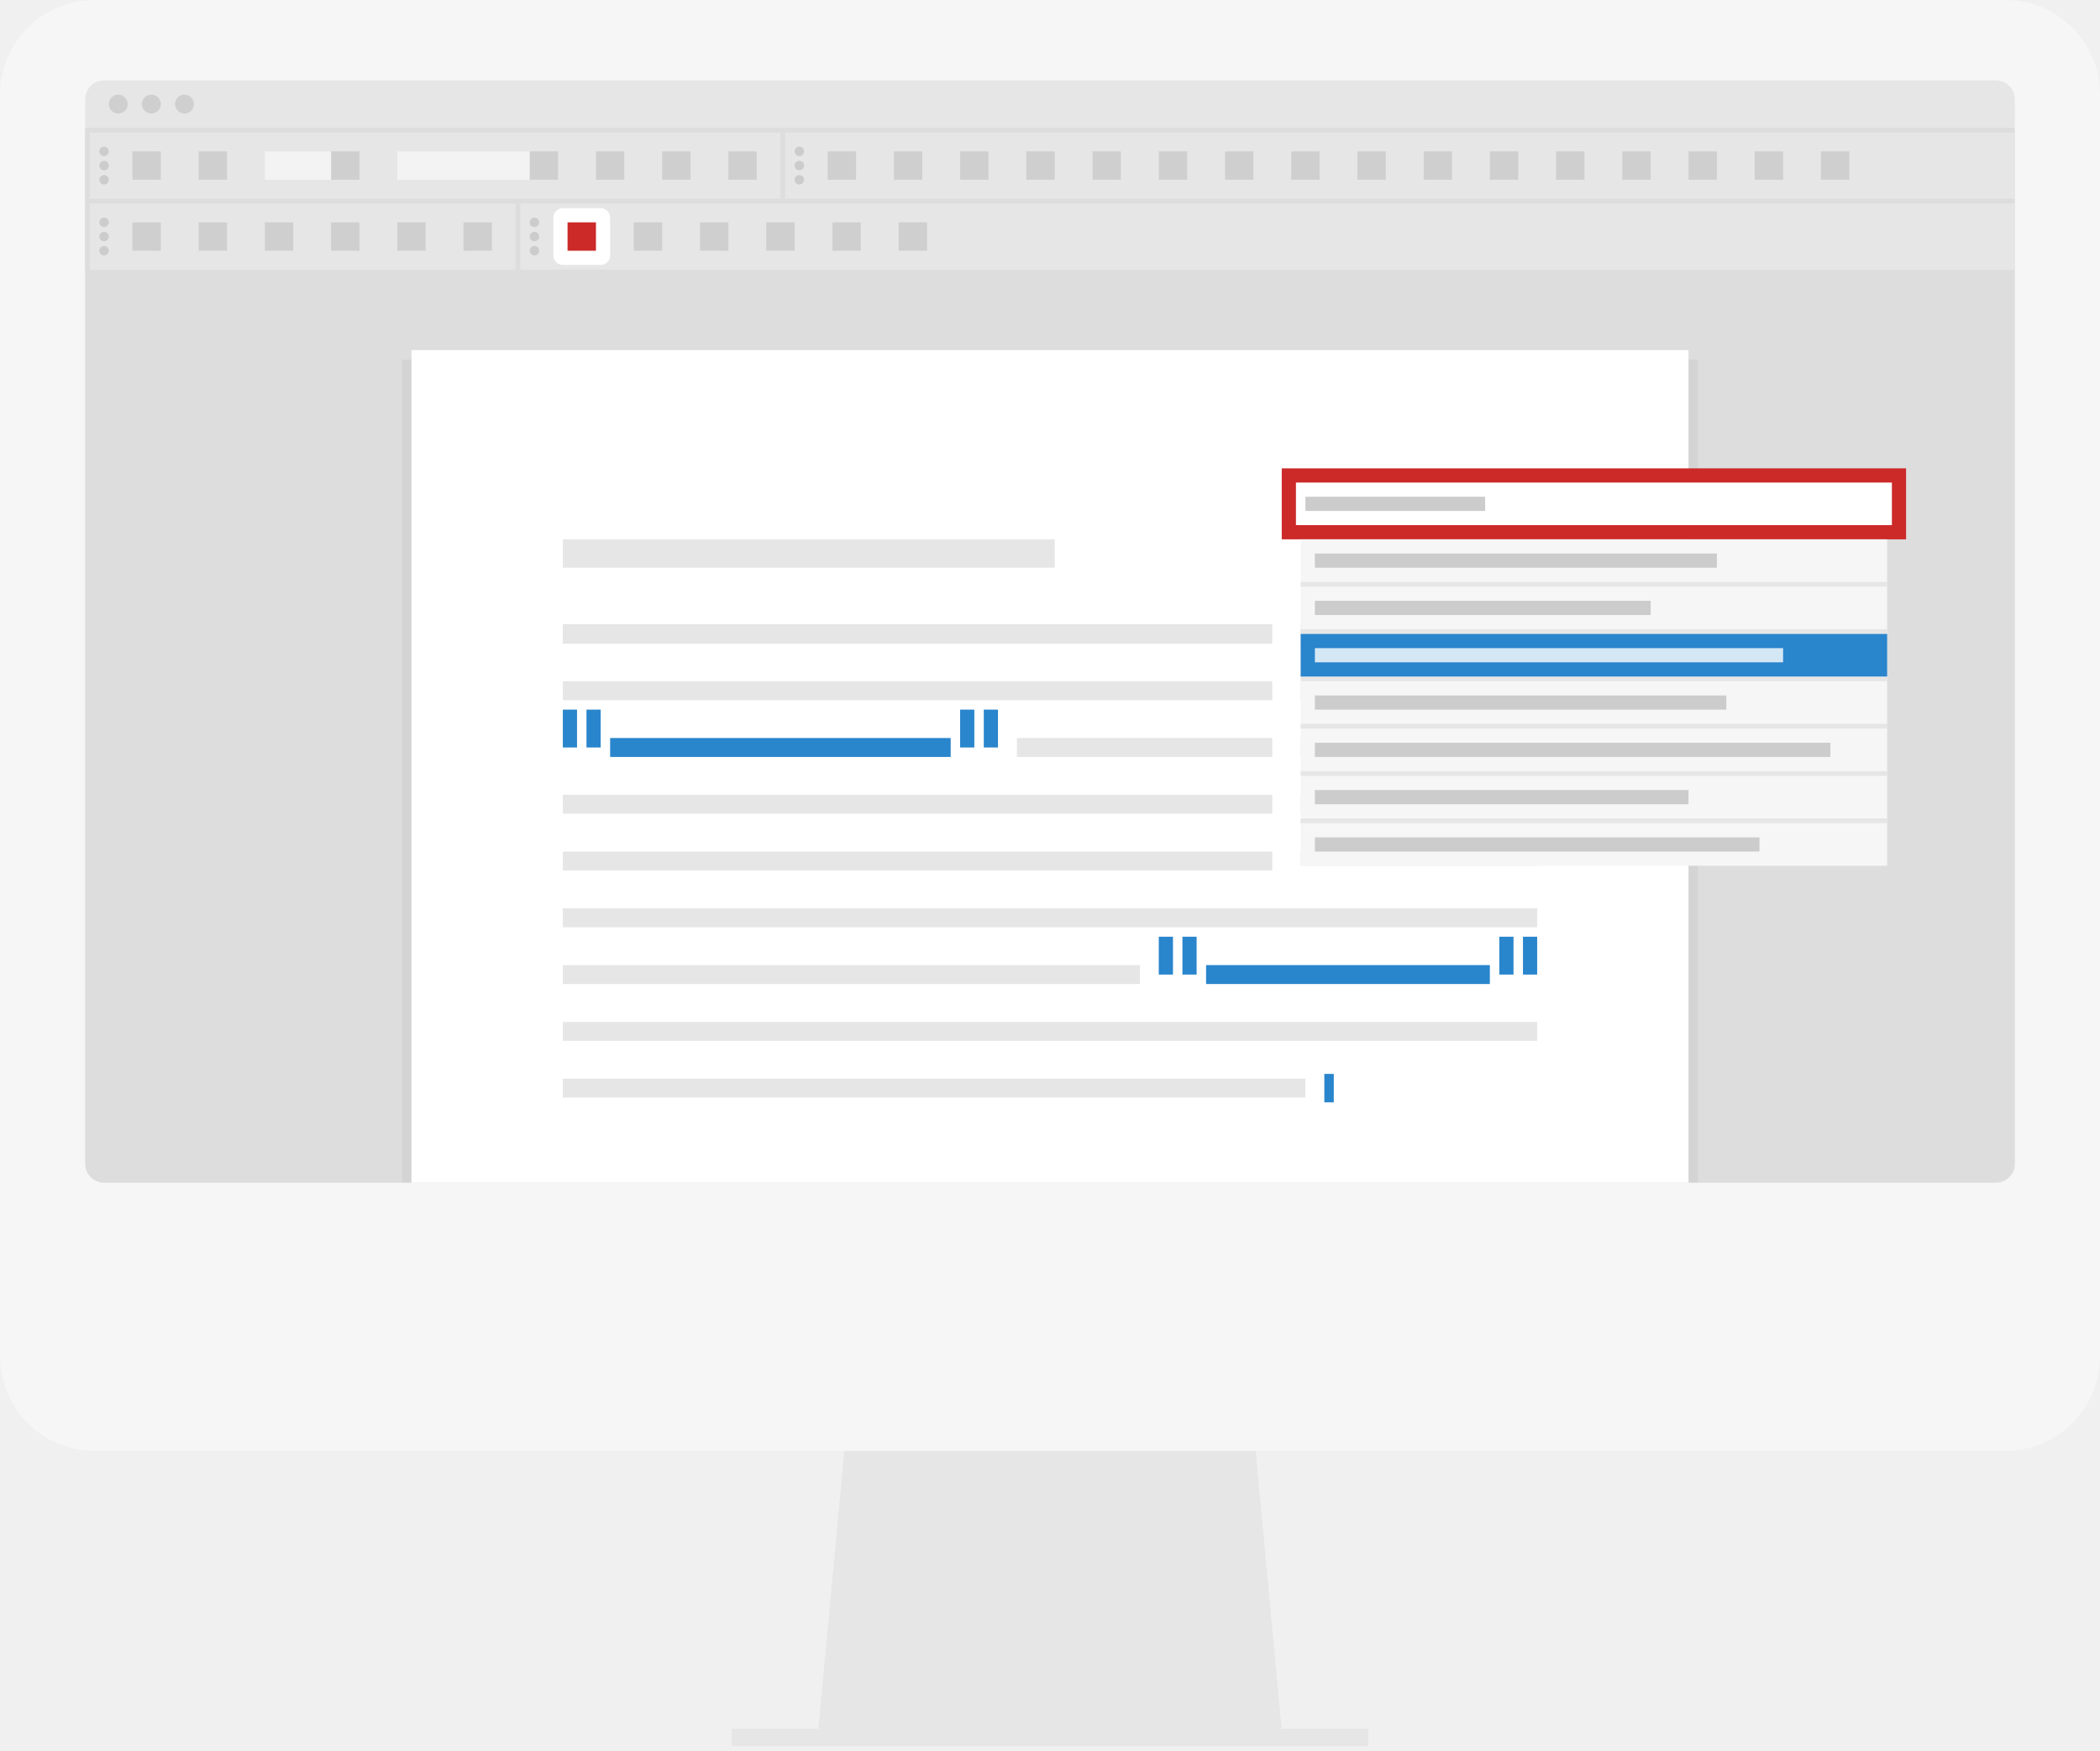
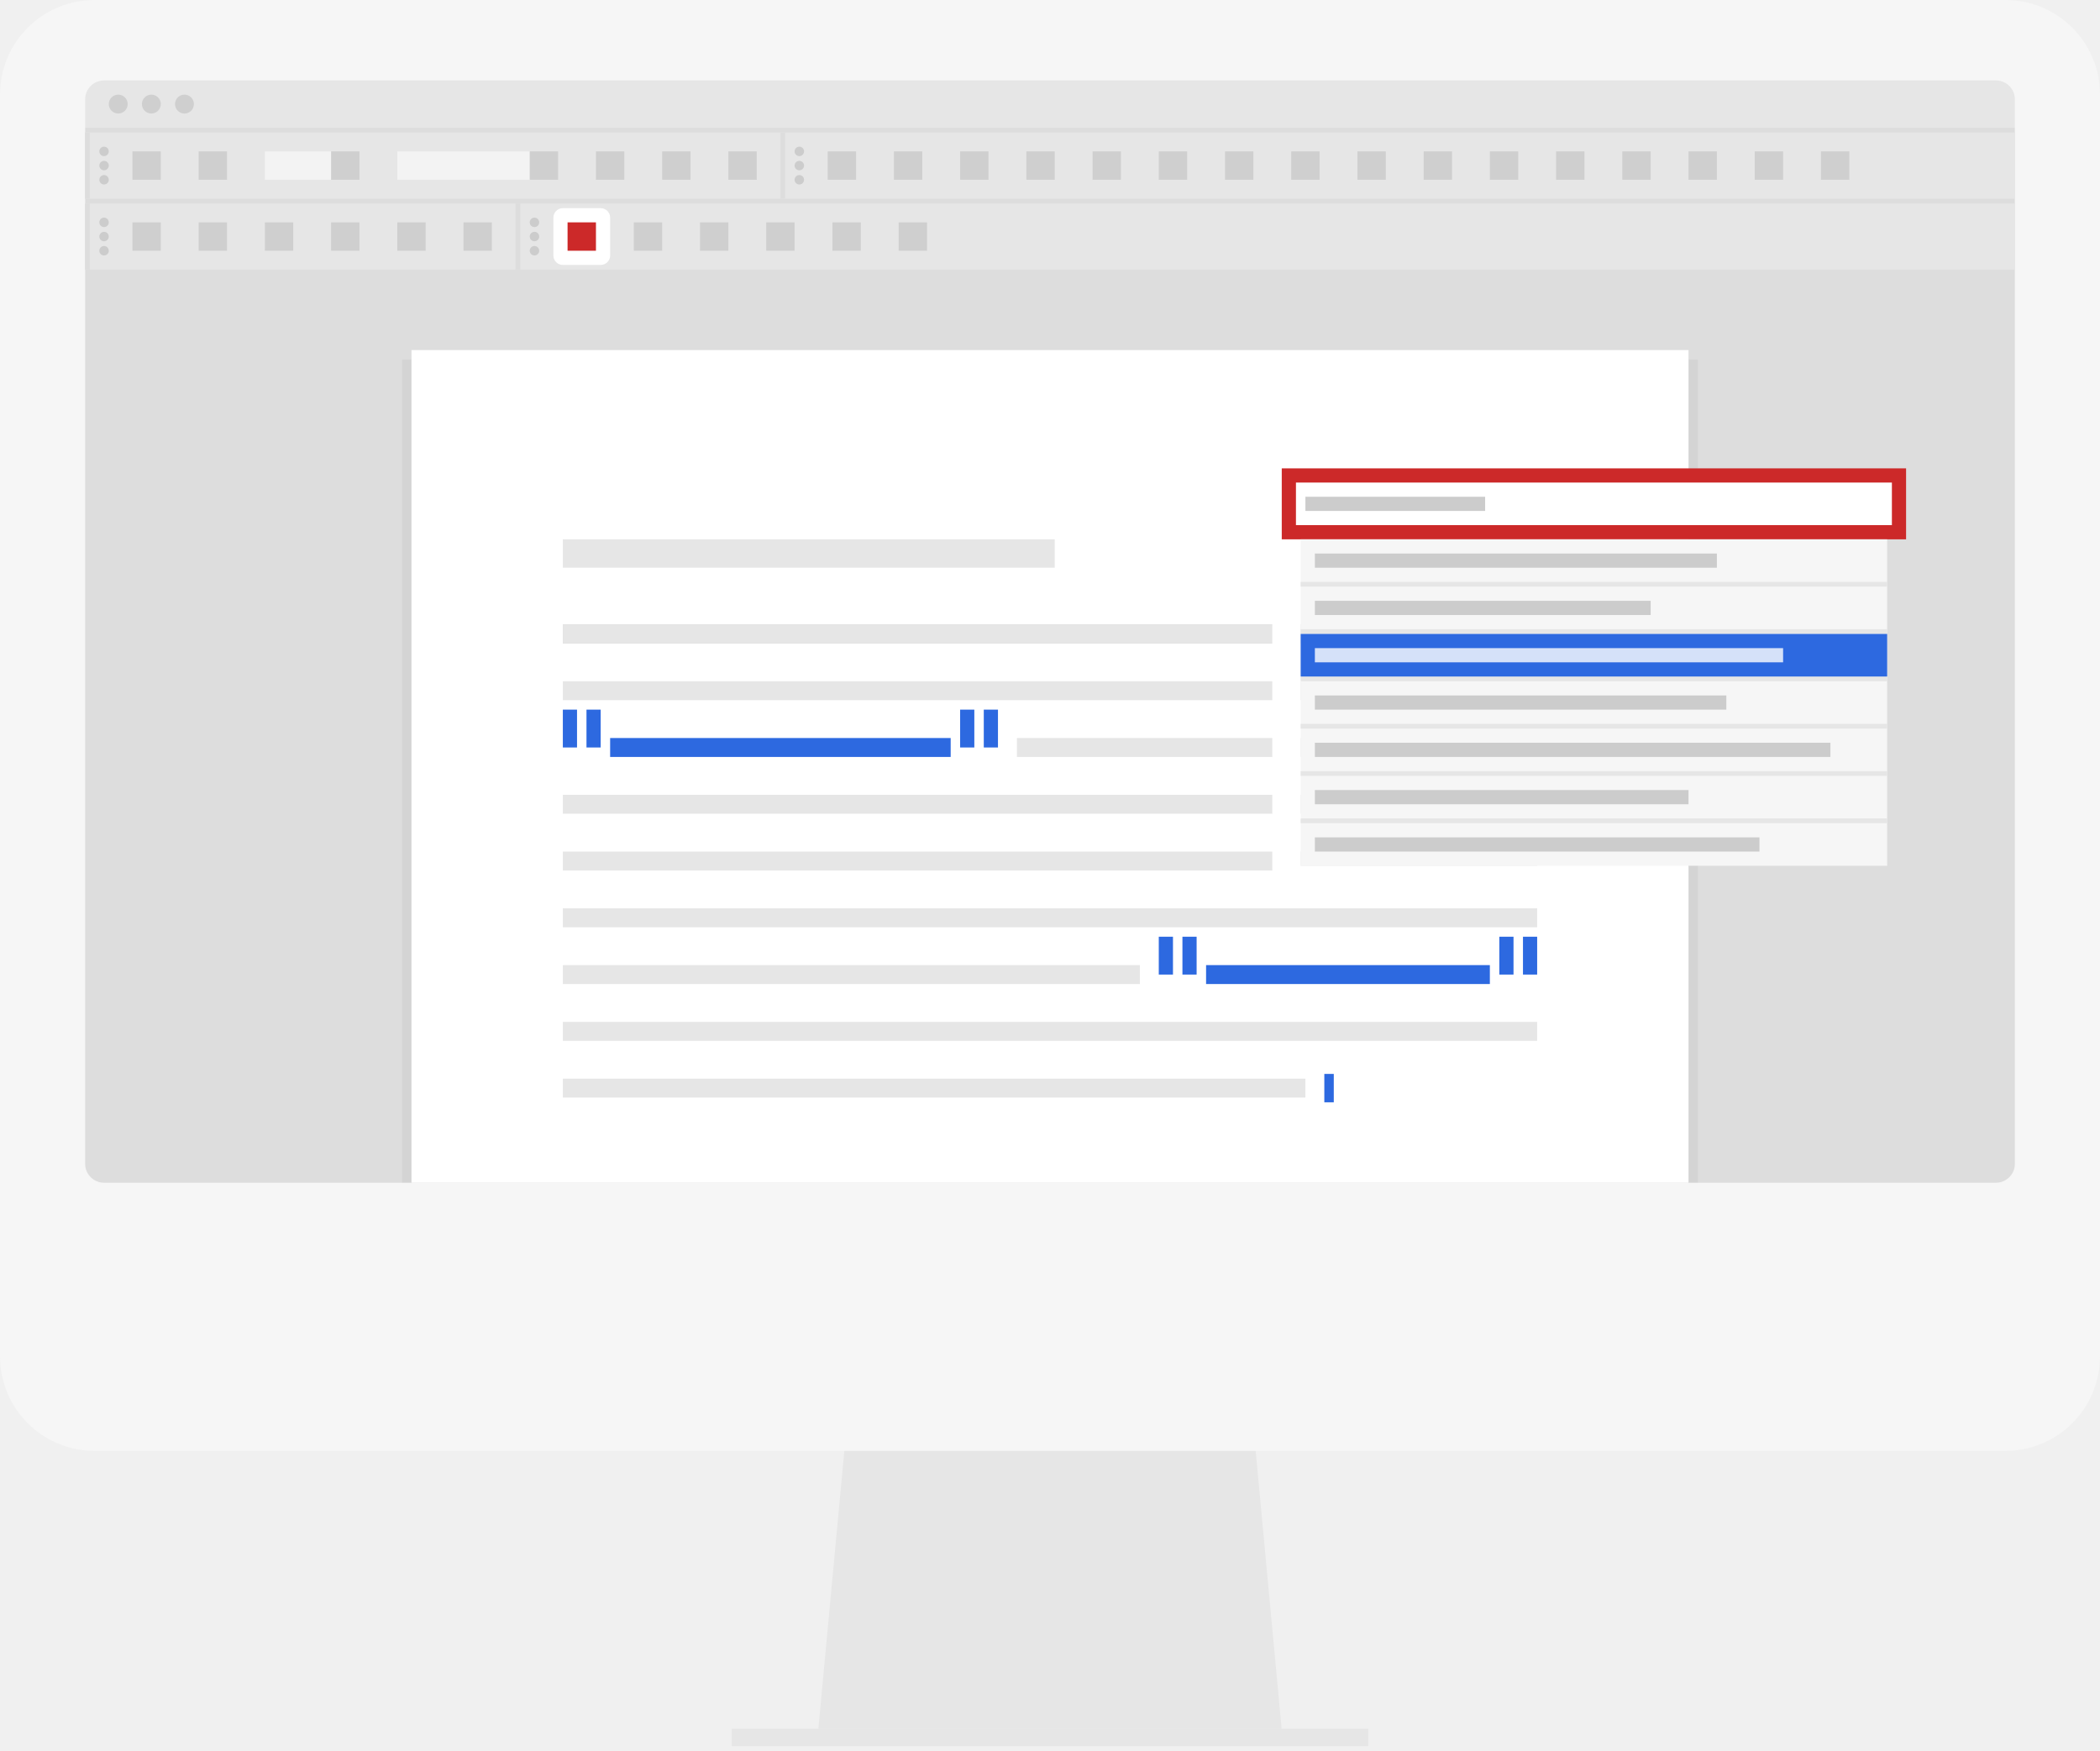
<svg xmlns="http://www.w3.org/2000/svg" width="444" height="370" viewBox="0 0 444 370">
  <g style="isolation: isolate">
    <g>
      <rect width="444" height="306.68" rx="20" ry="20" fill="#f6f6f6" />
      <polygon points="270.977 365.418 173.023 365.418 178.515 306.68 265.485 306.68 270.977 365.418" fill="#e6e6e6" />
      <rect x="154.713" y="365.418" width="134.573" height="3.662" fill="#e6e6e6" />
      <path d="M422,250H22a4,4,0,0,1-4-4V27H426V246A4,4,0,0,1,422,250Z" fill="#ddd" />
      <path d="M22,17H422a4,4,0,0,1,4,4v6a0,0,0,0,1,0,0H18a0,0,0,0,1,0,0V21A4,4,0,0,1,22,17Z" fill="#e6e6e6" />
      <g>
        <circle cx="25" cy="22" r="2" fill="#e6e6e6" style="mix-blend-mode: multiply" />
        <circle cx="32" cy="22" r="2" fill="#e6e6e6" style="mix-blend-mode: multiply" />
        <circle cx="39" cy="22" r="2" fill="#e6e6e6" style="mix-blend-mode: multiply" />
      </g>
      <rect x="18" y="43" width="408" height="14" fill="#e6e6e6" />
      <rect x="117" y="44" width="12" height="12" rx="2" ry="2" fill="#fff" />
      <rect x="131" y="44" width="12" height="12" rx="3" ry="3" fill="none" opacity="0.25" />
      <rect x="145" y="44" width="12" height="12" rx="3" ry="3" fill="none" opacity="0.25" />
      <rect x="159" y="44" width="12" height="12" rx="3" ry="3" fill="none" opacity="0.25" />
      <rect x="173" y="44" width="12" height="12" rx="3" ry="3" fill="none" opacity="0.25" />
      <rect x="187" y="44" width="12" height="12" rx="3" ry="3" fill="none" opacity="0.25" />
      <g>
        <g>
          <circle cx="22" cy="47" r="1" fill="#ccc" />
          <circle cx="22" cy="50" r="1" fill="#ccc" />
          <circle cx="22" cy="53" r="1" fill="#ccc" />
        </g>
        <rect x="18" y="43" width="1" height="14" fill="#ddd" />
      </g>
      <g>
        <g>
          <circle cx="113" cy="47" r="1" fill="#ccc" />
          <circle cx="113" cy="50" r="1" fill="#ccc" />
          <circle cx="113" cy="53" r="1" fill="#ccc" />
        </g>
        <rect x="109" y="43" width="1" height="14" fill="#ddd" />
      </g>
      <rect x="25" y="44" width="12" height="12" rx="3" ry="3" fill="none" opacity="0.25" />
      <rect x="28" y="47" width="6" height="6" fill="#e6e6e6" style="mix-blend-mode: multiply" />
      <rect x="39" y="44" width="12" height="12" rx="3" ry="3" fill="none" opacity="0.25" />
      <rect x="42" y="47" width="6" height="6" fill="#e6e6e6" style="mix-blend-mode: multiply" />
      <rect x="53" y="44" width="12" height="12" rx="3" ry="3" fill="none" opacity="0.25" />
      <rect x="56" y="47" width="6" height="6" fill="#e6e6e6" style="mix-blend-mode: multiply" />
      <rect x="67" y="44" width="12" height="12" rx="3" ry="3" fill="none" opacity="0.25" />
      <rect x="70" y="47" width="6" height="6" fill="#e6e6e6" style="mix-blend-mode: multiply" />
      <rect x="81" y="44" width="12" height="12" rx="3" ry="3" fill="none" opacity="0.25" />
      <rect x="84" y="47" width="6" height="6" fill="#e6e6e6" style="mix-blend-mode: multiply" />
      <rect x="95" y="44" width="12" height="12" rx="3" ry="3" fill="none" opacity="0.25" />
      <rect x="98" y="47" width="6" height="6" fill="#e6e6e6" style="mix-blend-mode: multiply" />
      <rect x="120" y="47" width="6" height="6" fill="#cc2929" style="mix-blend-mode: multiply" />
      <rect x="134" y="47" width="6" height="6" fill="#e6e6e6" style="mix-blend-mode: multiply" />
      <rect x="148" y="47" width="6" height="6" fill="#e6e6e6" style="mix-blend-mode: multiply" />
      <rect x="162" y="47" width="6" height="6" fill="#e6e6e6" style="mix-blend-mode: multiply" />
      <rect x="176" y="47" width="6" height="6" fill="#e6e6e6" style="mix-blend-mode: multiply" />
      <rect x="190" y="47" width="6" height="6" fill="#e6e6e6" style="mix-blend-mode: multiply" />
      <rect x="18" y="28" width="408" height="14" fill="#e6e6e6" />
      <rect x="25" y="29" width="12" height="12" rx="3" ry="3" fill="none" opacity="0.25" />
      <rect x="39" y="29" width="12" height="12" rx="3" ry="3" fill="none" opacity="0.25" />
      <rect x="53" y="29" width="12" height="12" rx="3" ry="3" fill="none" opacity="0.25" />
      <rect x="67" y="29" width="12" height="12" rx="3" ry="3" fill="none" opacity="0.25" />
      <rect x="81" y="29" width="12" height="12" rx="3" ry="3" fill="none" opacity="0.25" />
      <rect x="95" y="29" width="12" height="12" rx="3" ry="3" fill="none" opacity="0.25" />
      <rect x="109" y="29" width="12" height="12" rx="3" ry="3" fill="none" opacity="0.25" />
      <rect x="123" y="29" width="12" height="12" rx="3" ry="3" fill="none" opacity="0.25" />
      <rect x="137" y="29" width="12" height="12" rx="3" ry="3" fill="none" opacity="0.25" />
      <rect x="151" y="29" width="12" height="12" rx="3" ry="3" fill="none" opacity="0.25" />
      <g>
        <g>
          <circle cx="169" cy="32" r="1" fill="#ccc" />
          <circle cx="169" cy="35" r="1" fill="#ccc" />
          <circle cx="169" cy="38" r="1" fill="#ccc" />
        </g>
        <rect x="165" y="28" width="1" height="14" fill="#ddd" />
      </g>
      <g>
        <g>
          <circle cx="22" cy="32" r="1" fill="#ccc" />
          <circle cx="22" cy="35" r="1" fill="#ccc" />
          <circle cx="22" cy="38" r="1" fill="#ccc" />
        </g>
        <rect x="18" y="28" width="1" height="14" fill="#ddd" />
      </g>
      <rect x="172" y="29" width="12" height="12" rx="3" ry="3" fill="none" opacity="0.25" />
      <rect x="175" y="32" width="6" height="6" fill="#e6e6e6" style="mix-blend-mode: multiply" />
      <rect x="186" y="29" width="12" height="12" rx="3" ry="3" fill="none" opacity="0.25" />
      <rect x="189" y="32" width="6" height="6" fill="#e6e6e6" style="mix-blend-mode: multiply" />
      <rect x="200" y="29" width="12" height="12" rx="3" ry="3" fill="none" opacity="0.25" />
      <rect x="203" y="32" width="6" height="6" fill="#e6e6e6" style="mix-blend-mode: multiply" />
      <rect x="214" y="29" width="12" height="12" rx="3" ry="3" fill="none" opacity="0.25" />
      <rect x="217" y="32" width="6" height="6" fill="#e6e6e6" style="mix-blend-mode: multiply" />
      <rect x="228" y="29" width="12" height="12" rx="3" ry="3" fill="none" opacity="0.25" />
      <rect x="231" y="32" width="6" height="6" fill="#e6e6e6" style="mix-blend-mode: multiply" />
      <rect x="242" y="29" width="12" height="12" rx="3" ry="3" fill="none" opacity="0.25" />
      <rect x="245" y="32" width="6" height="6" fill="#e6e6e6" style="mix-blend-mode: multiply" />
      <rect x="256" y="29" width="12" height="12" rx="3" ry="3" fill="none" opacity="0.25" />
      <rect x="259" y="32" width="6" height="6" fill="#e6e6e6" style="mix-blend-mode: multiply" />
      <rect x="270" y="29" width="12" height="12" rx="3" ry="3" fill="none" opacity="0.25" />
      <rect x="273" y="32" width="6" height="6" fill="#e6e6e6" style="mix-blend-mode: multiply" />
      <rect x="284" y="29" width="12" height="12" rx="3" ry="3" fill="none" opacity="0.25" />
      <rect x="287" y="32" width="6" height="6" fill="#e6e6e6" style="mix-blend-mode: multiply" />
      <rect x="298" y="29" width="12" height="12" rx="3" ry="3" fill="none" opacity="0.25" />
      <rect x="301" y="32" width="6" height="6" fill="#e6e6e6" style="mix-blend-mode: multiply" />
      <rect x="312" y="29" width="12" height="12" rx="3" ry="3" fill="none" opacity="0.25" />
      <rect x="315" y="32" width="6" height="6" fill="#e6e6e6" style="mix-blend-mode: multiply" />
      <rect x="326" y="29" width="12" height="12" rx="3" ry="3" fill="none" opacity="0.25" />
      <rect x="329" y="32" width="6" height="6" fill="#e6e6e6" style="mix-blend-mode: multiply" />
      <rect x="340" y="29" width="12" height="12" rx="3" ry="3" fill="none" opacity="0.25" />
      <rect x="343" y="32" width="6" height="6" fill="#e6e6e6" style="mix-blend-mode: multiply" />
      <rect x="354" y="29" width="12" height="12" rx="3" ry="3" fill="none" opacity="0.25" />
      <rect x="357" y="32" width="6" height="6" fill="#e6e6e6" style="mix-blend-mode: multiply" />
      <rect x="368" y="29" width="12" height="12" rx="3" ry="3" fill="none" opacity="0.25" />
      <rect x="371" y="32" width="6" height="6" fill="#e6e6e6" style="mix-blend-mode: multiply" />
      <rect x="382" y="29" width="12" height="12" rx="3" ry="3" fill="none" opacity="0.25" />
      <rect x="385" y="32" width="6" height="6" fill="#e6e6e6" style="mix-blend-mode: multiply" />
      <rect x="42" y="32" width="6" height="6" fill="#e6e6e6" style="mix-blend-mode: multiply" />
      <rect x="28" y="32" width="6" height="6" fill="#e6e6e6" style="mix-blend-mode: multiply" />
      <rect x="56" y="32" width="14" height="6" fill="#fff" opacity="0.5" />
      <rect x="70" y="32" width="6" height="6" fill="#e6e6e6" style="mix-blend-mode: multiply" />
      <rect x="84" y="32" width="28" height="6" fill="#fff" opacity="0.5" />
      <rect x="112" y="32" width="6" height="6" fill="#e6e6e6" style="mix-blend-mode: multiply" />
      <rect x="126" y="32" width="6" height="6" fill="#e6e6e6" style="mix-blend-mode: multiply" />
      <rect x="140" y="32" width="6" height="6" fill="#e6e6e6" style="mix-blend-mode: multiply" />
      <rect x="154" y="32" width="6" height="6" fill="#e6e6e6" style="mix-blend-mode: multiply" />
      <g>
        <rect x="85" y="76" width="274" height="174" opacity="0.04" />
        <rect x="87" y="74" width="270" height="176" fill="#fff" />
        <rect x="119" y="114" width="104" height="6" fill="#e6e6e6" />
        <rect x="119" y="132" width="206" height="4" fill="#ccc" />
        <rect x="119" y="144" width="206" height="4" fill="#e6e6e6" />
        <rect x="119" y="132" width="206" height="4" fill="#e6e6e6" />
        <rect x="215" y="156" width="82" height="4" fill="#e6e6e6" />
        <rect x="119" y="168" width="206" height="4" fill="#e6e6e6" />
        <rect x="119" y="192" width="206" height="4" fill="#e6e6e6" />
        <rect x="119" y="204" width="122" height="4" fill="#e6e6e6" />
        <rect x="119" y="216" width="206" height="4" fill="#e6e6e6" />
        <rect x="119" y="228" width="157" height="4" fill="#e6e6e6" />
-         <rect x="280" y="227" width="2" height="6" fill="#2985cc" />
-         <rect x="129" y="156" width="72" height="4" fill="#2985cc" />
-         <rect x="255" y="204" width="60" height="4" fill="#2985cc" />
+         <rect x="280" y="227" width="2" height="6" fill="#2d69e0" />
+         <rect x="129" y="156" width="72" height="4" fill="#2d69e0" />
+         <rect x="255" y="204" width="60" height="4" fill="#2d69e0" />
        <rect x="119" y="180" width="206" height="4" fill="#e6e6e6" />
        <g>
          <path d="M334.6,99l6,15H313.428l22,69H275V114h-4V99h63.6m4.062-6H265v27h4v69h74.638l-2.494-7.823L321.638,120h27.82l-3.291-8.228-6-15L338.659,93Z" fill="#fff" />
          <g>
            <rect x="272.5" y="100.5" width="129" height="12" fill="#fff" />
            <path d="M400,102v9H274v-9H400m3-3H271v15H403V99Z" fill="#cc2929" />
          </g>
          <rect x="275" y="114" width="124" height="69" fill="#f6f6f6" />
          <rect x="275" y="133" width="124" height="1" fill="#e6e6e6" />
          <rect x="275" y="123" width="124" height="1" fill="#e6e6e6" />
          <rect x="275" y="143" width="124" height="1" fill="#e6e6e6" />
          <rect x="275" y="153" width="124" height="1" fill="#e6e6e6" />
          <rect x="275" y="163" width="124" height="1" fill="#e6e6e6" />
          <rect x="275" y="173" width="124" height="1" fill="#e6e6e6" />
          <rect x="276" y="105" width="38" height="3" fill="#ccc" />
-           <rect x="275" y="134" width="124" height="9" fill="#2985cc" />
+           <rect x="275" y="134" width="124" height="9" fill="#2d69e0" />
          <rect x="278" y="117" width="85" height="3" fill="#ccc" />
          <rect x="278" y="127" width="71" height="3" fill="#ccc" />
          <rect x="278" y="137" width="99" height="3" fill="#fff" opacity="0.8" />
          <rect x="278" y="147" width="87" height="3" fill="#ccc" />
          <rect x="278" y="157" width="109" height="3" fill="#ccc" />
          <rect x="278" y="167" width="79" height="3" fill="#ccc" />
          <rect x="278" y="177" width="94" height="3" fill="#ccc" />
        </g>
-         <rect x="119" y="150" width="3" height="8" fill="#2985cc" />
-         <rect x="124" y="150" width="3" height="8" fill="#2985cc" />
-         <rect x="203" y="150" width="3" height="8" fill="#2985cc" />
-         <rect x="208" y="150" width="3" height="8" fill="#2985cc" />
-         <rect x="245" y="198" width="3" height="8" fill="#2985cc" />
-         <rect x="250" y="198" width="3" height="8" fill="#2985cc" />
-         <rect x="317" y="198" width="3" height="8" fill="#2985cc" />
-         <rect x="322" y="198" width="3" height="8" fill="#2985cc" />
+         <rect x="119" y="150" width="3" height="8" fill="#2d69e0" />
+         <rect x="124" y="150" width="3" height="8" fill="#2d69e0" />
+         <rect x="203" y="150" width="3" height="8" fill="#2d69e0" />
+         <rect x="208" y="150" width="3" height="8" fill="#2d69e0" />
+         <rect x="245" y="198" width="3" height="8" fill="#2d69e0" />
+         <rect x="250" y="198" width="3" height="8" fill="#2d69e0" />
+         <rect x="317" y="198" width="3" height="8" fill="#2d69e0" />
+         <rect x="322" y="198" width="3" height="8" fill="#2d69e0" />
      </g>
    </g>
  </g>
</svg>
